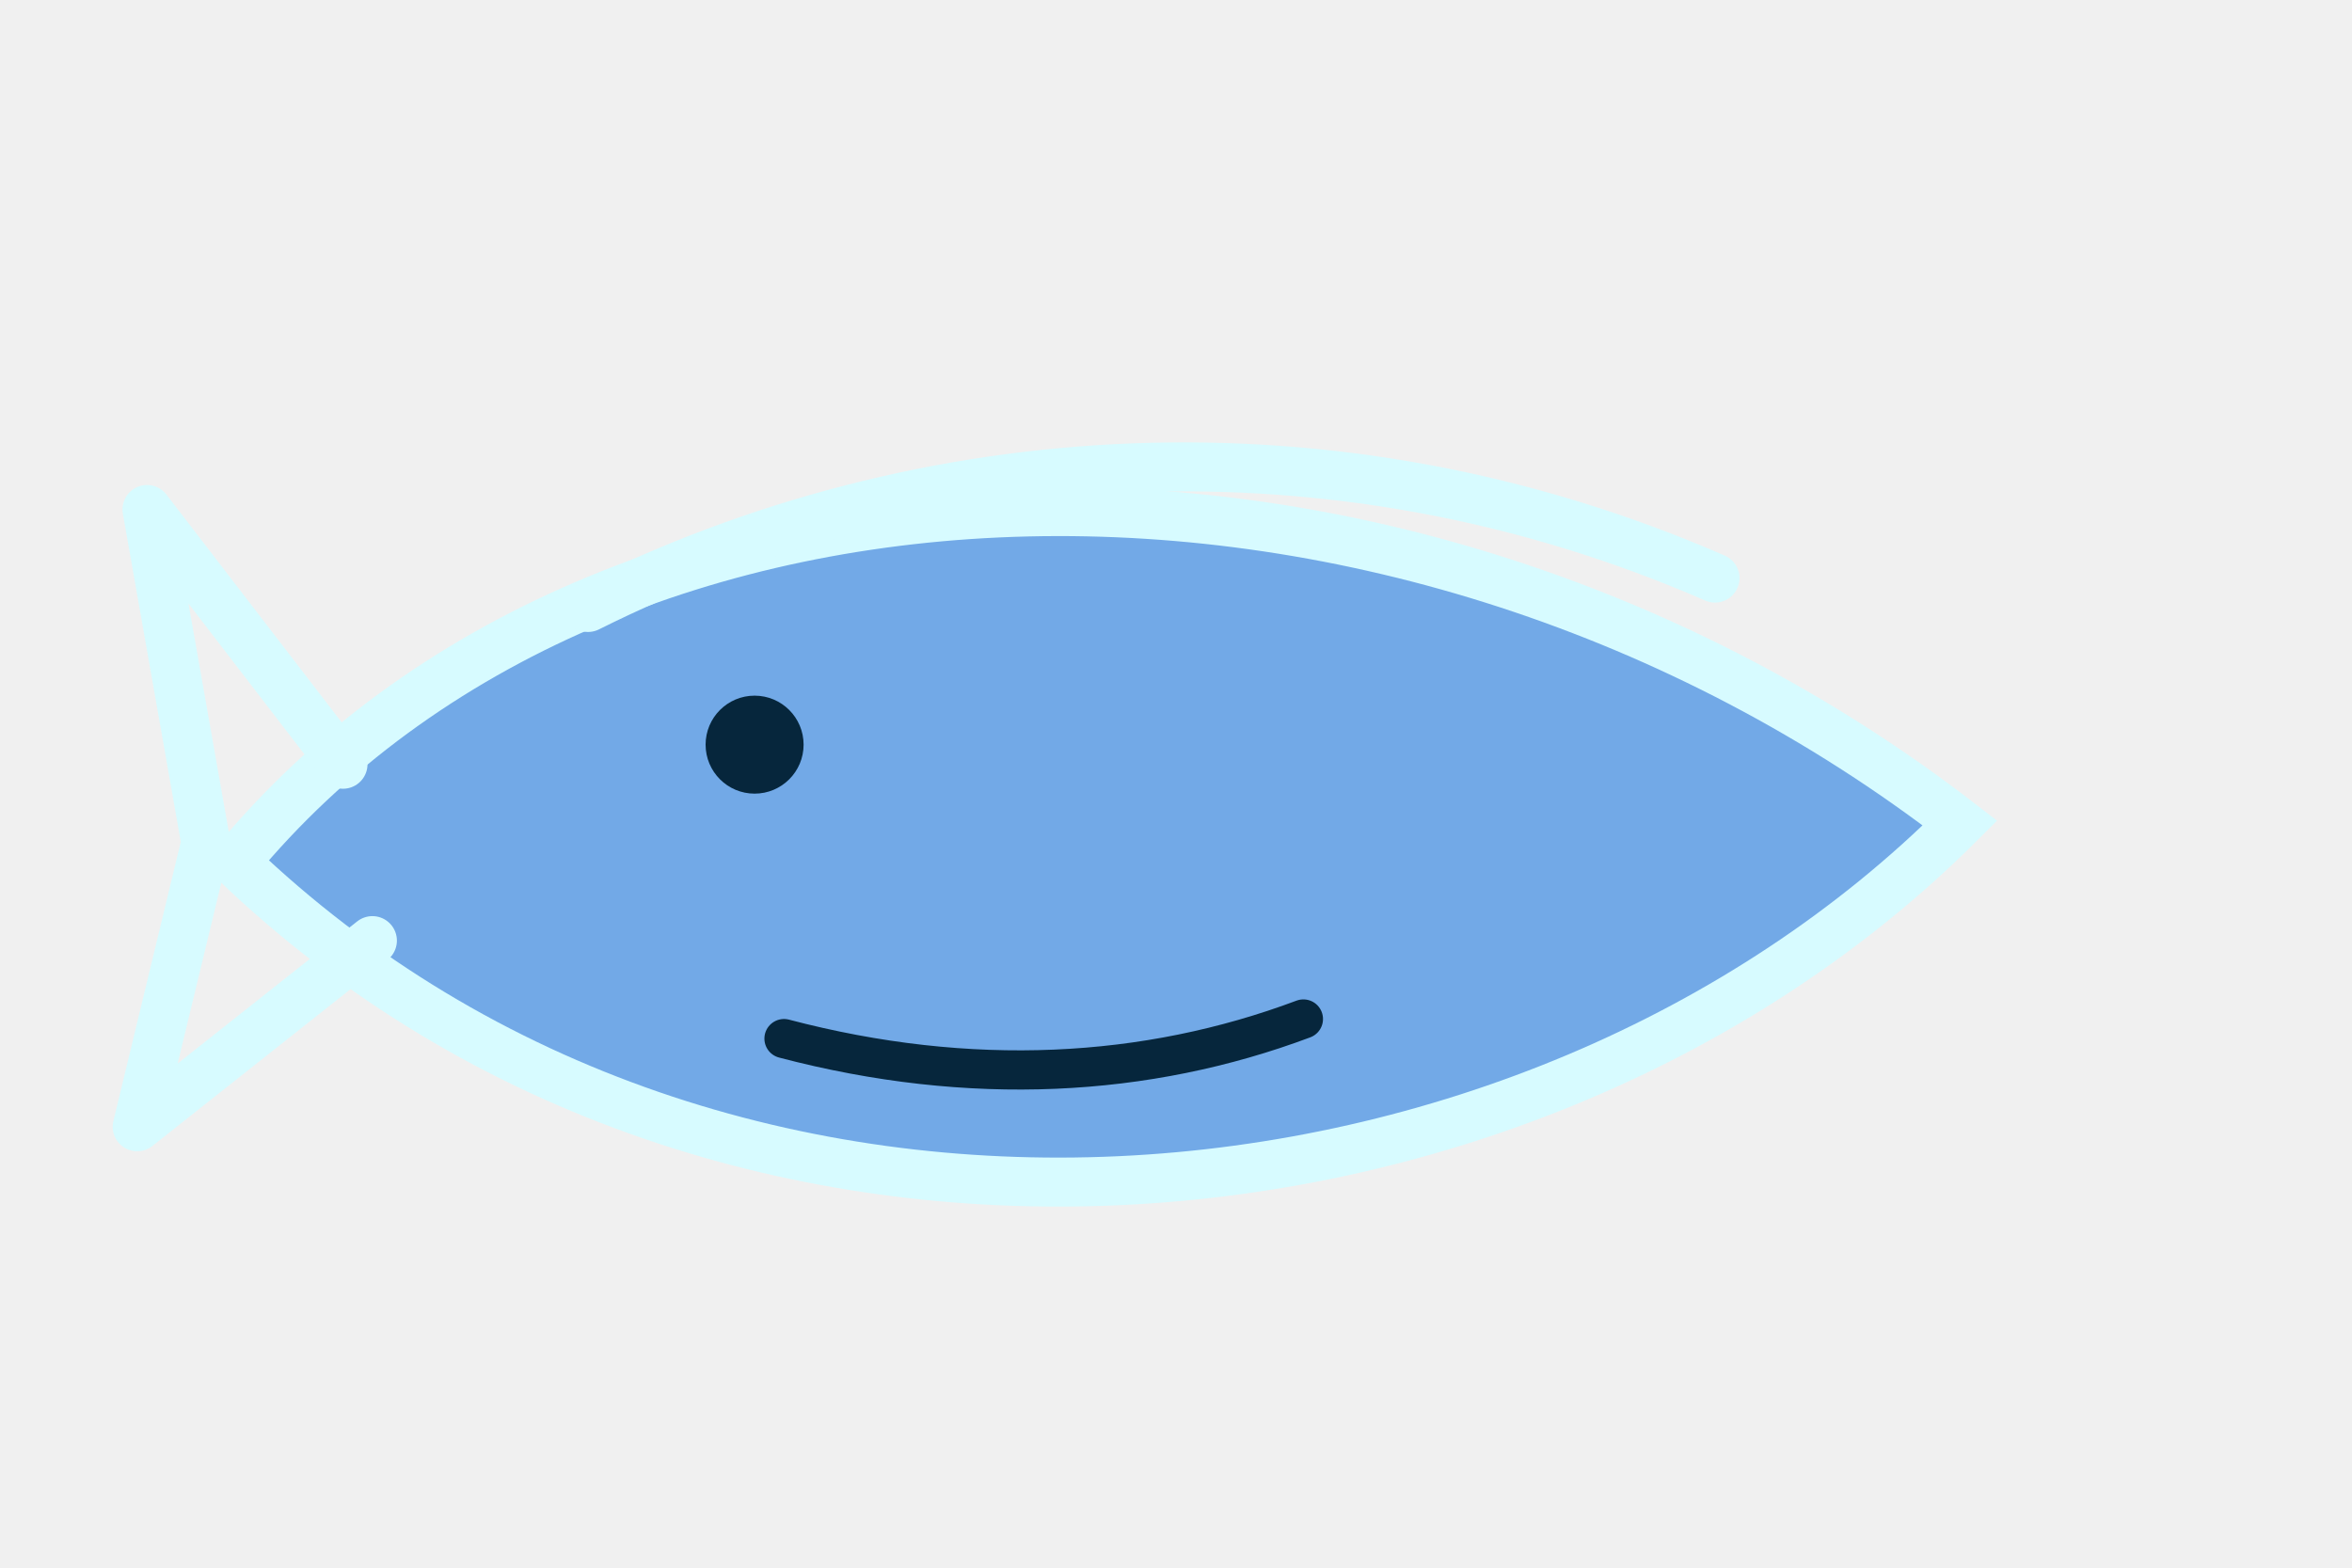
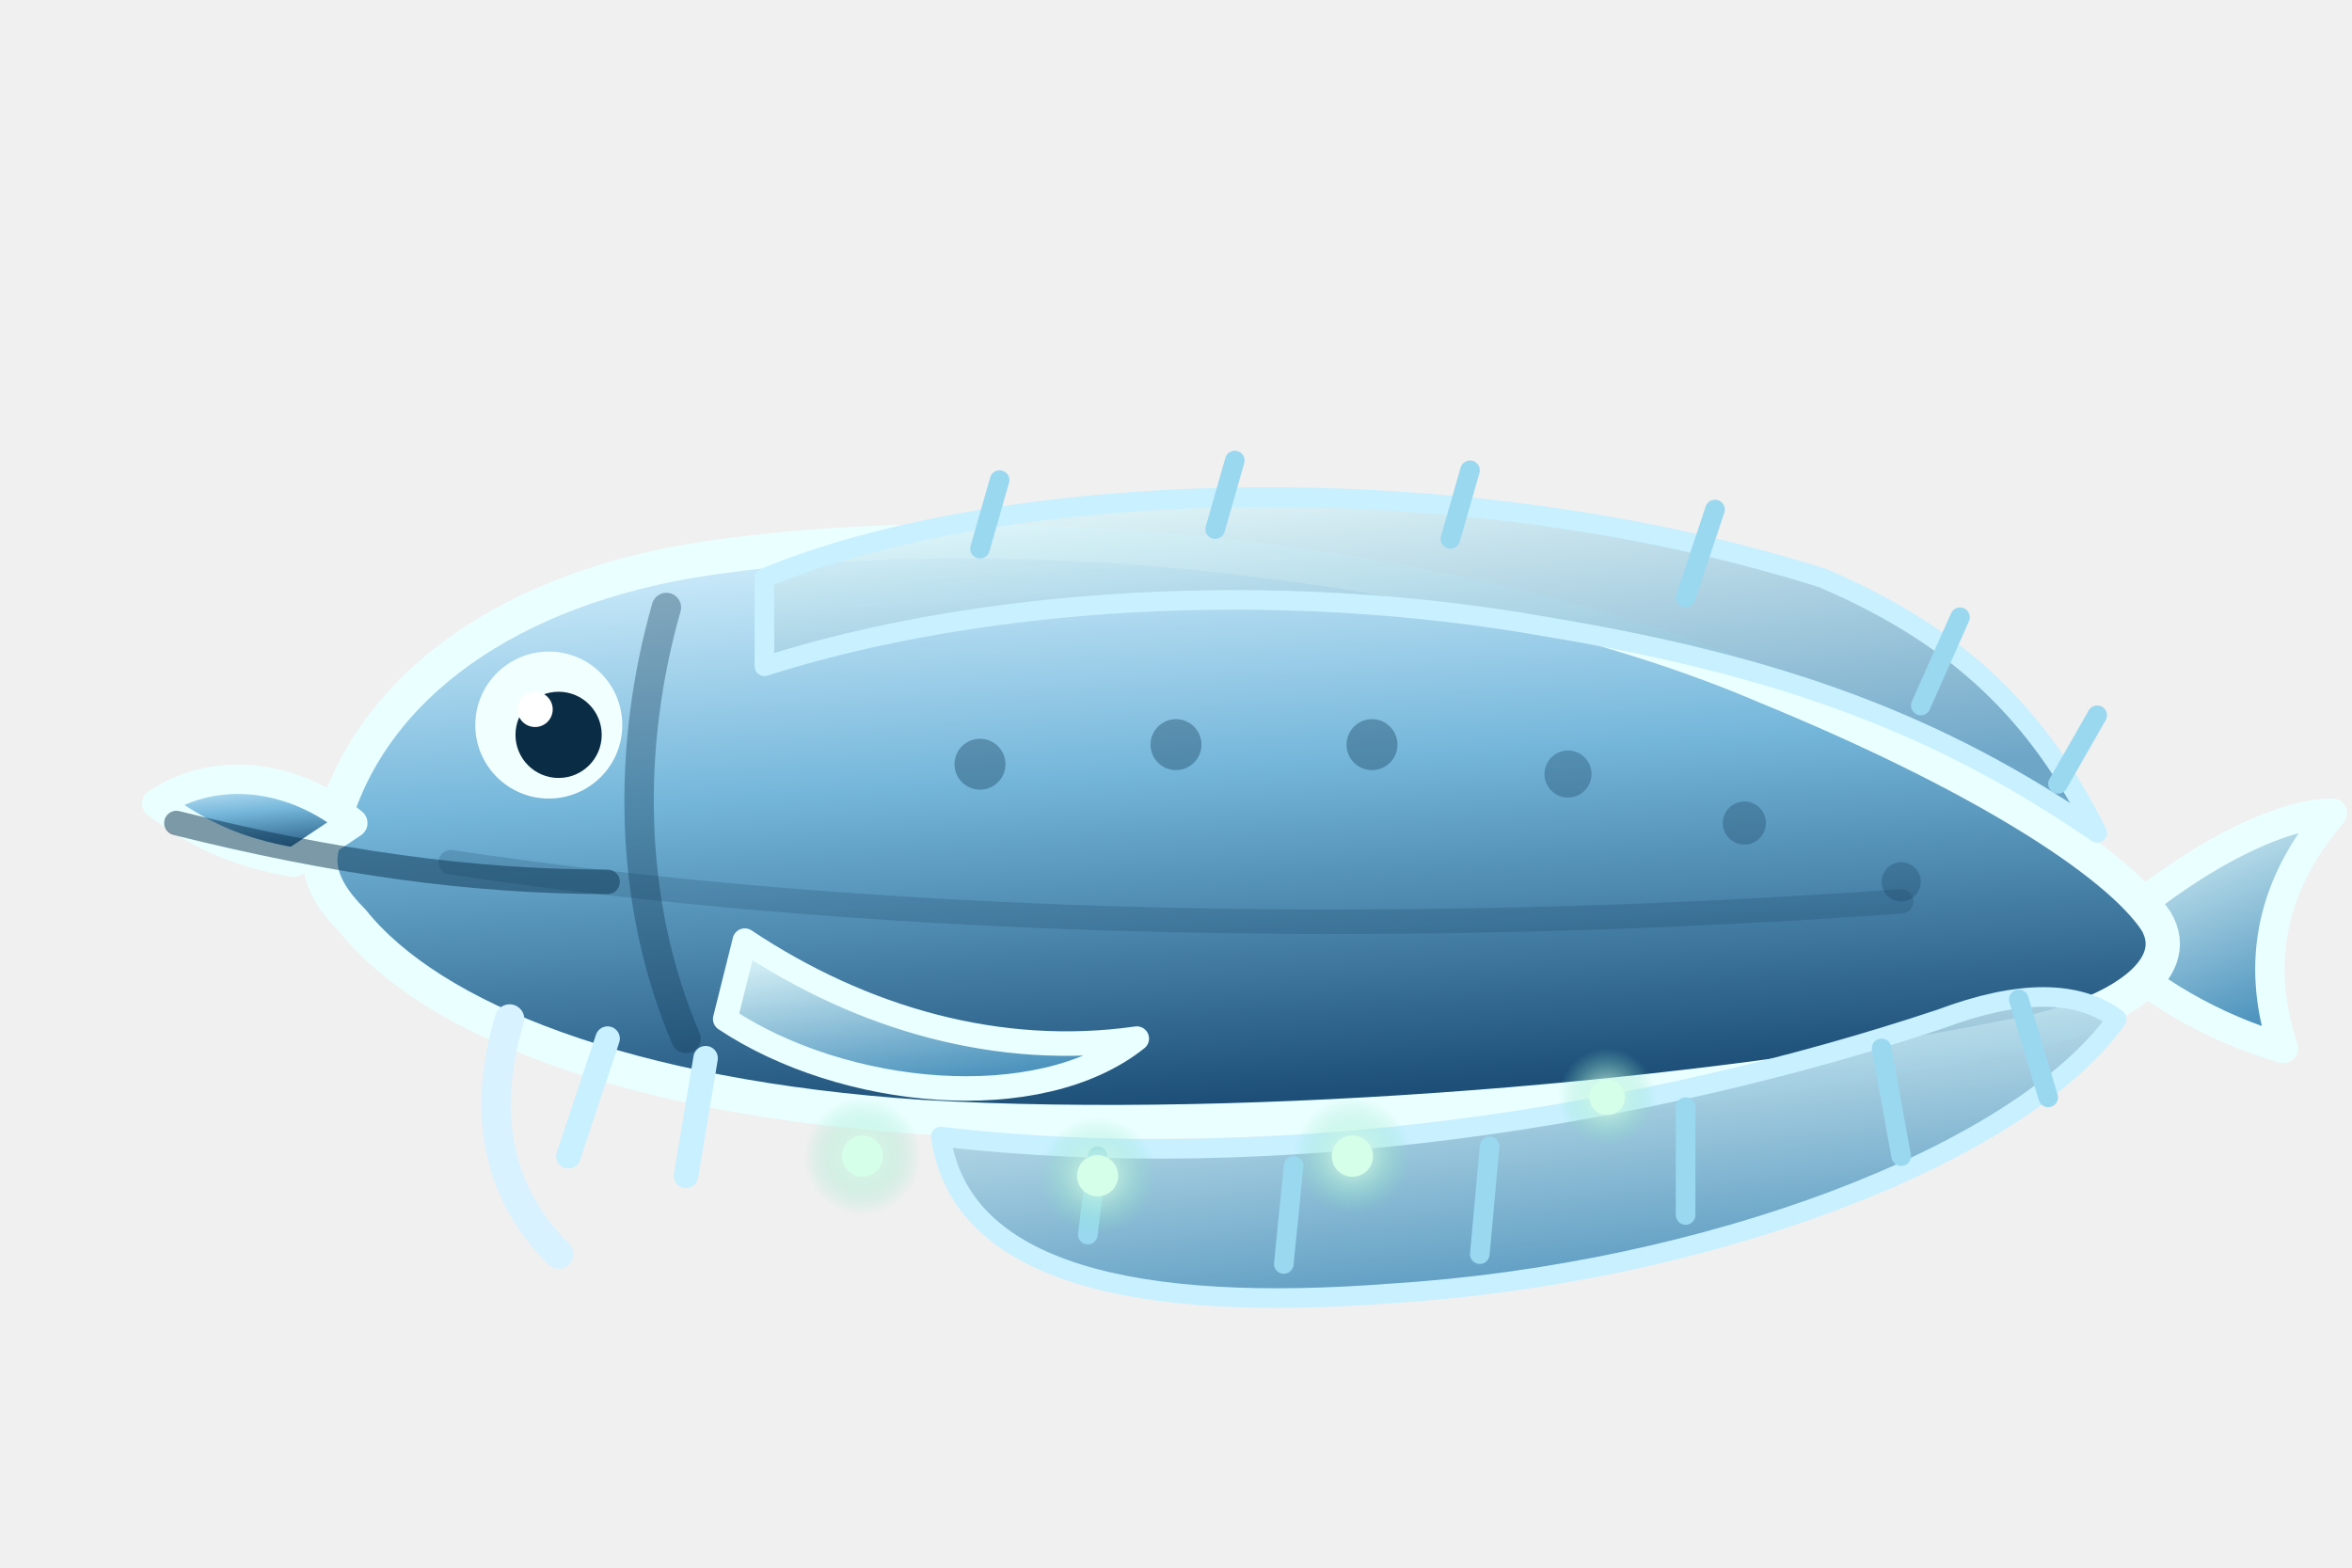
<svg xmlns="http://www.w3.org/2000/svg" viewBox="0 0 240 160" role="img">
-   <path d="M24 88c38-46 119-48 176-4-44 44-126 52-176 4Z" fill="#72a9e7" stroke="#d7fbff" stroke-width="5" />
-   <path d="M35 78 15 52l6 34-7 29 24-19m22-34c34-17 76-20 115-3" fill="none" stroke="#d7fbff" stroke-width="5" stroke-linecap="round" stroke-linejoin="round" />
-   <circle cx="77" cy="76" r="5" fill="#06263c" />
-   <path d="M80 106c19 5 37 4 53-2" fill="none" stroke="#06263c" stroke-width="4" stroke-linecap="round" />
+   <defs>
+     <linearGradient id="ce-body" x1="0.1" y1="0" x2="0.3" y2="1">
+       <stop offset="0" stop-color="#d8f2ff" />
+       <stop offset="0.45" stop-color="#74b6da" />
+       <stop offset="1" stop-color="#1d4f78" />
+     </linearGradient>
+     <linearGradient id="ce-fin" x1="0" y1="0" x2="0.4" y2="1">
+       <stop offset="0" stop-color="#eaffff" />
+       <stop offset="1" stop-color="#4d93bd" />
+     </linearGradient>
+     <radialGradient id="ce-glow" cx="0.5" cy="0.5" r="0.5">
+       <stop offset="0" stop-color="#e8ffee" stop-opacity="0.95" />
+       <stop offset="1" stop-color="#7fe0c0" stop-opacity="0" />
+     </radialGradient>
+   </defs>
+   <path d="M214 96c10-9 19-13 24-13-6 7-8 15-5 24-7-2-14-6-19-11Z" fill="url(#ce-fin)" stroke="#eaffff" stroke-width="3" stroke-linejoin="round" />
+   <path d="M34 84c4-14 18-24 38-27 34-5 80 1 108 13 22 9 36 18 40 24 3 5-4 10-16 12-30 6-76 10-110 8-30-2-50-10-58-20-4-4-4-7-2-10Z" fill="url(#ce-body)" stroke="#eaffff" stroke-width="3.5" stroke-linejoin="round" />
+   <path d="M78 59C102 49 148 47 186 59c14 6 22 14 28 26-16-11-32-17-56-21-28-5-58-3-80 4Z" fill="url(#ce-fin)" fill-opacity="0.8" stroke="#c8f0ff" stroke-width="2" stroke-linejoin="round" />
+   <path d="M100 56l2-7M124 54l2-7M148 55l2-7M172 61l3-9M196 72l4-9M210 80l4-7" fill="none" stroke="#9ad8f0" stroke-width="2" stroke-linecap="round" />
+   <path d="M96 116c34 4 72-2 102-12 8-3 14-3 18 0-10 14-42 26-74 28-26 2-44-2-46-16Z" fill="url(#ce-fin)" fill-opacity="0.9" stroke="#c8f0ff" stroke-width="2" stroke-linejoin="round" />
+   <path d="M112 118l-1 8M132 119l-1 10M152 117l-1 11M172 113l0 11M192 107l2 11M206 102l3 10" fill="none" stroke="#9ad8f0" stroke-width="2" stroke-linecap="round" />
+   <path d="M46 88c40 6 92 8 148 4" fill="none" stroke="#0d3550" stroke-opacity="0.18" stroke-width="2.5" stroke-linecap="round" />
+   <circle cx="100" cy="78" r="2.6" fill="#0d3550" fill-opacity="0.35" />
+   <circle cx="120" cy="76" r="2.6" fill="#0d3550" fill-opacity="0.35" />
+   <circle cx="140" cy="76" r="2.6" fill="#0d3550" fill-opacity="0.35" />
+   <circle cx="160" cy="79" r="2.4" fill="#0d3550" fill-opacity="0.3" />
+   <circle cx="178" cy="84" r="2.2" fill="#0d3550" fill-opacity="0.28" />
+   <circle cx="194" cy="90" r="2" fill="#0d3550" fill-opacity="0.25" />
+   <path d="M36 84c-6-5-14-6-20-2 4 3 8 5 14 6Z" fill="url(#ce-body)" stroke="#eaffff" stroke-width="3" stroke-linejoin="round" />
+   <path d="M18 84c16 4 30 6 44 6" fill="none" stroke="#0d3550" stroke-opacity="0.5" stroke-width="2.5" stroke-linecap="round" />
+   <path d="M68 62c-4 14-4 30 2 44" fill="none" stroke="#0d3550" stroke-opacity="0.35" stroke-width="3" stroke-linecap="round" />
+   <circle cx="56" cy="74" r="7.5" fill="#f2ffff" />
+   <circle cx="57" cy="75" r="4.4" fill="#0a2c44" />
+   <circle cx="54.6" cy="72.4" r="1.8" fill="#ffffff" />
+   <path d="M52 104c-3 10-1 18 5 24" fill="none" stroke="#d8f2ff" stroke-width="3" stroke-linecap="round" />
+   <path d="M62 106l-4 12M72 108l-2 12" fill="none" stroke="#c8f0ff" stroke-width="2.5" stroke-linecap="round" />
+   <path d="M76 96c12 8 26 12 40 10-10 8-30 6-42-2Z" fill="url(#ce-fin)" stroke="#eaffff" stroke-width="2.5" stroke-linejoin="round" />
+   <circle cx="88" cy="118" r="6" fill="url(#ce-glow)" />
+   <circle cx="112" cy="120" r="6" fill="url(#ce-glow)" />
+   <circle cx="138" cy="118" r="6" fill="url(#ce-glow)" />
+   <circle cx="164" cy="112" r="5" fill="url(#ce-glow)" />
+   <circle cx="88" cy="118" r="2.1" fill="#d6ffe9" />
+   <circle cx="112" cy="120" r="2.1" fill="#d6ffe9" />
+   <circle cx="138" cy="118" r="2.1" fill="#d6ffe9" />
+   <circle cx="164" cy="112" r="1.8" fill="#d6ffe9" />
</svg>
